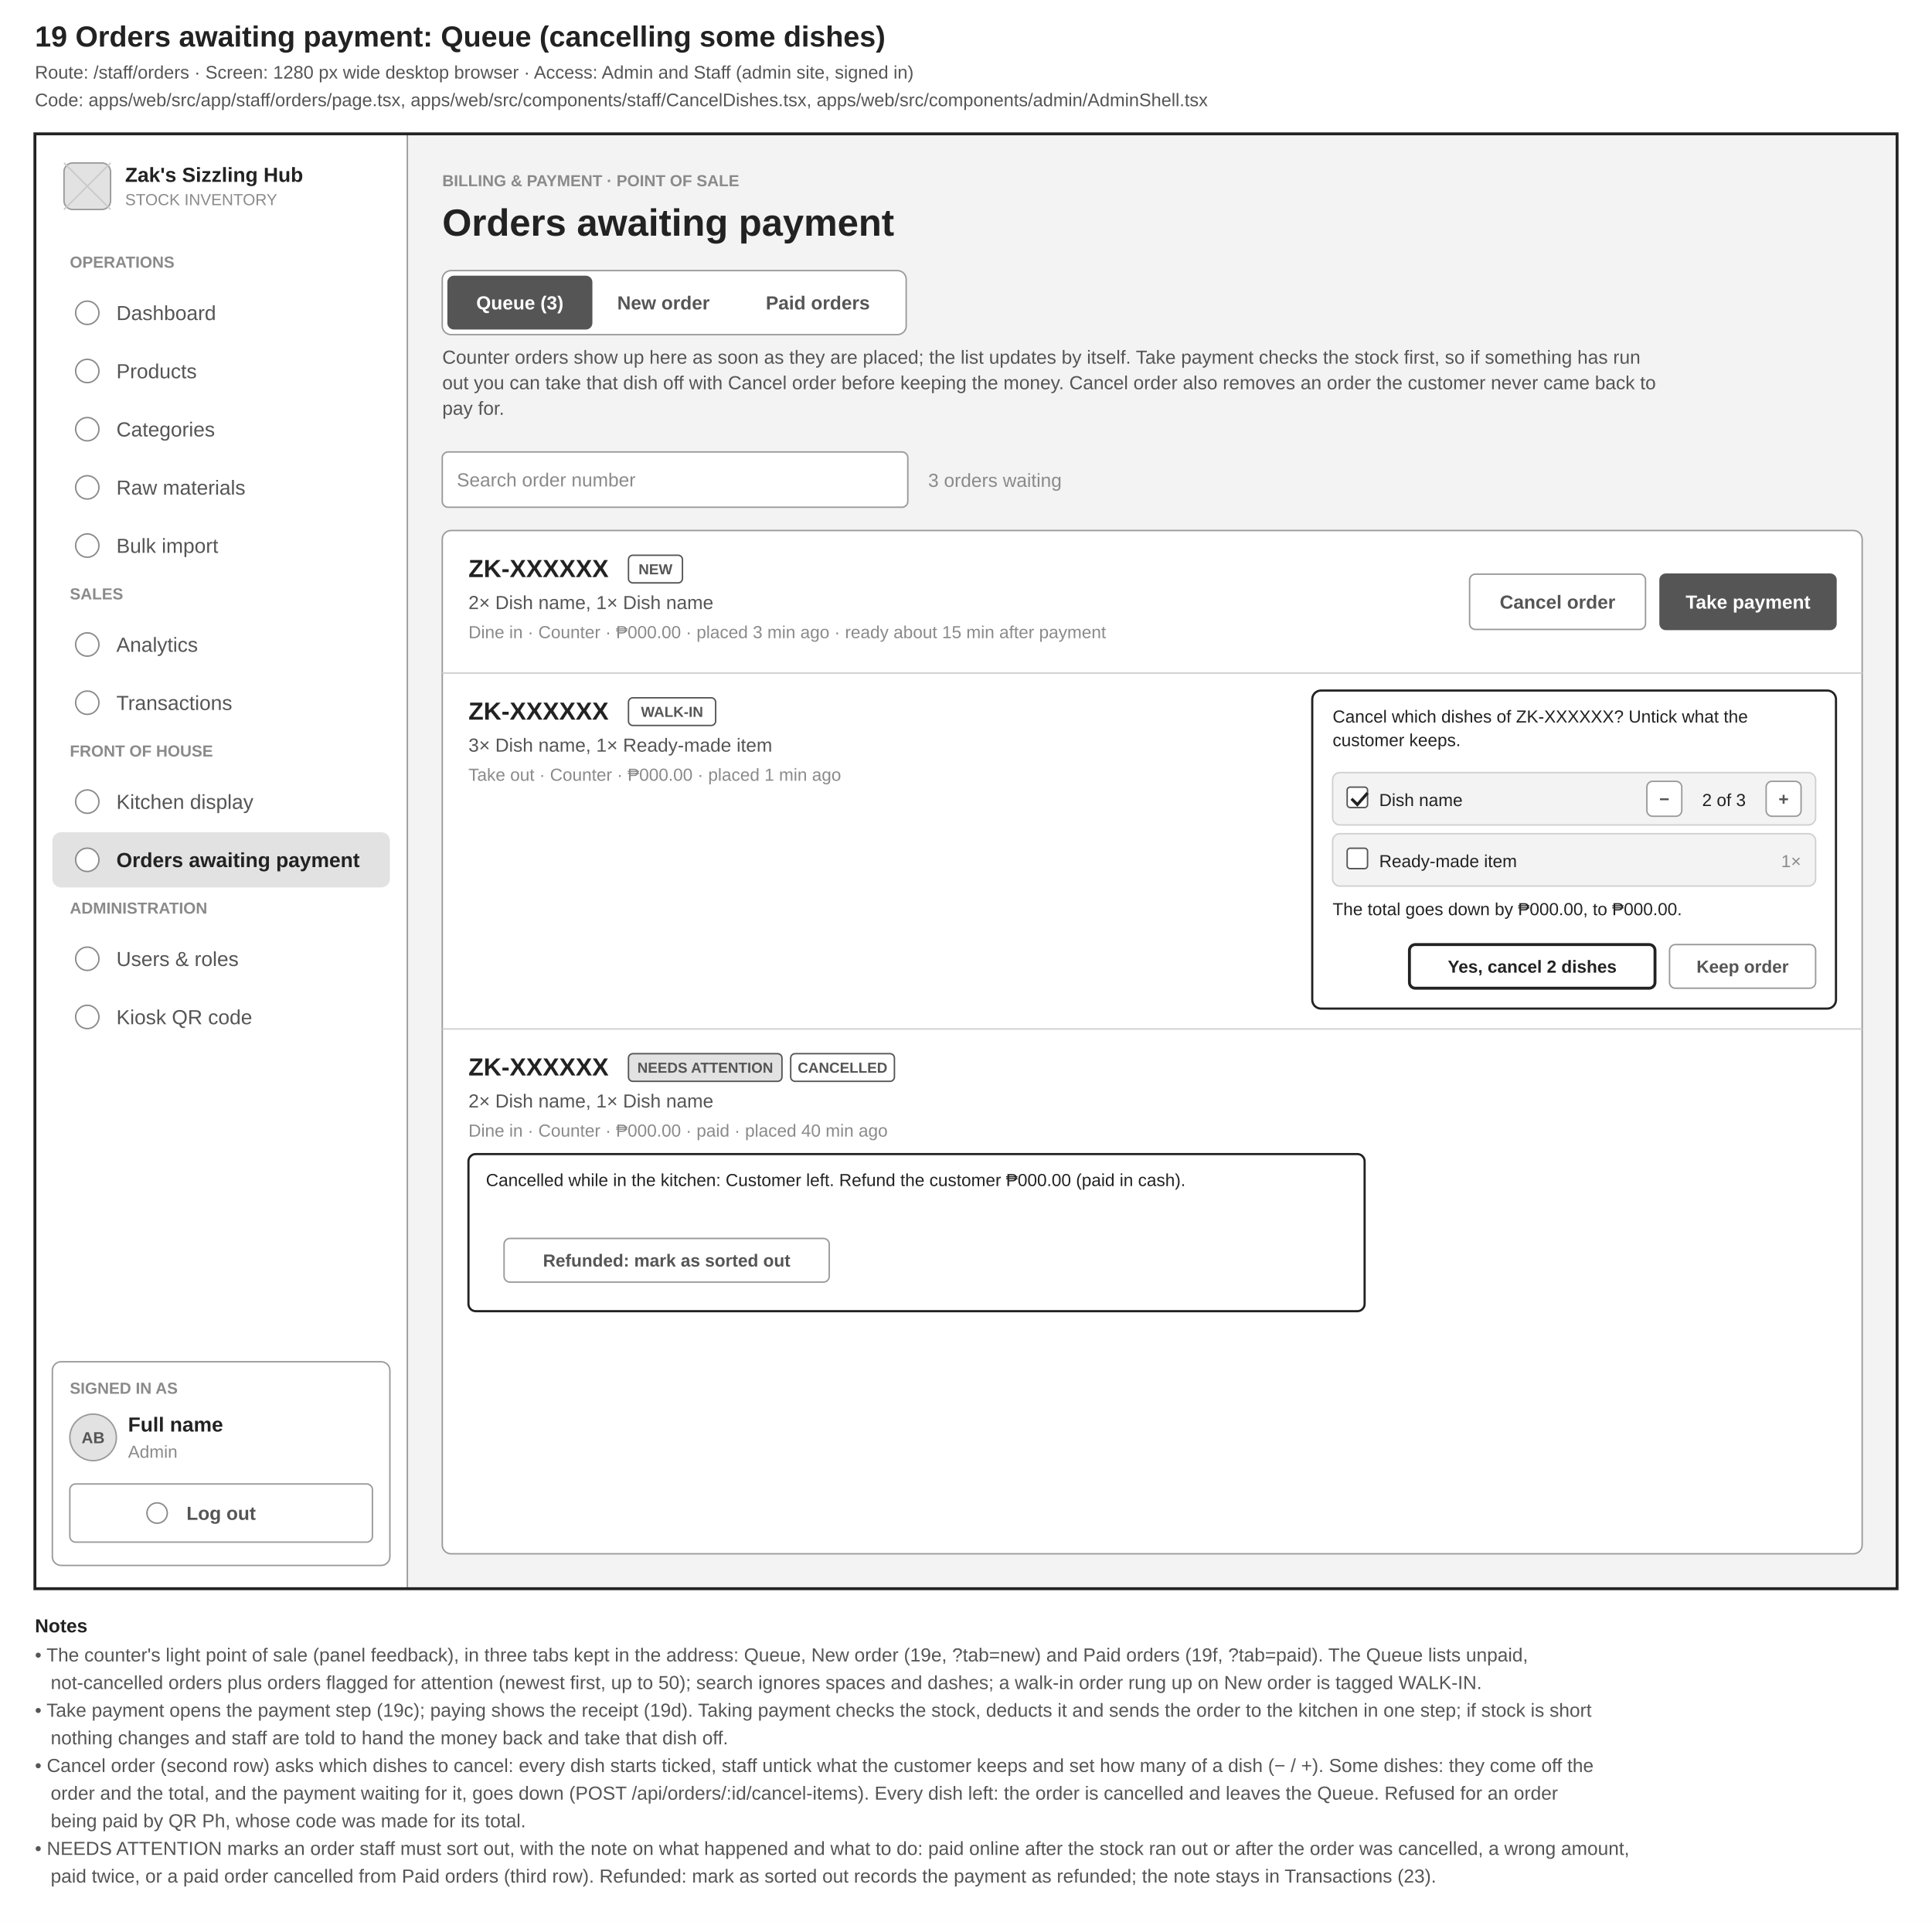
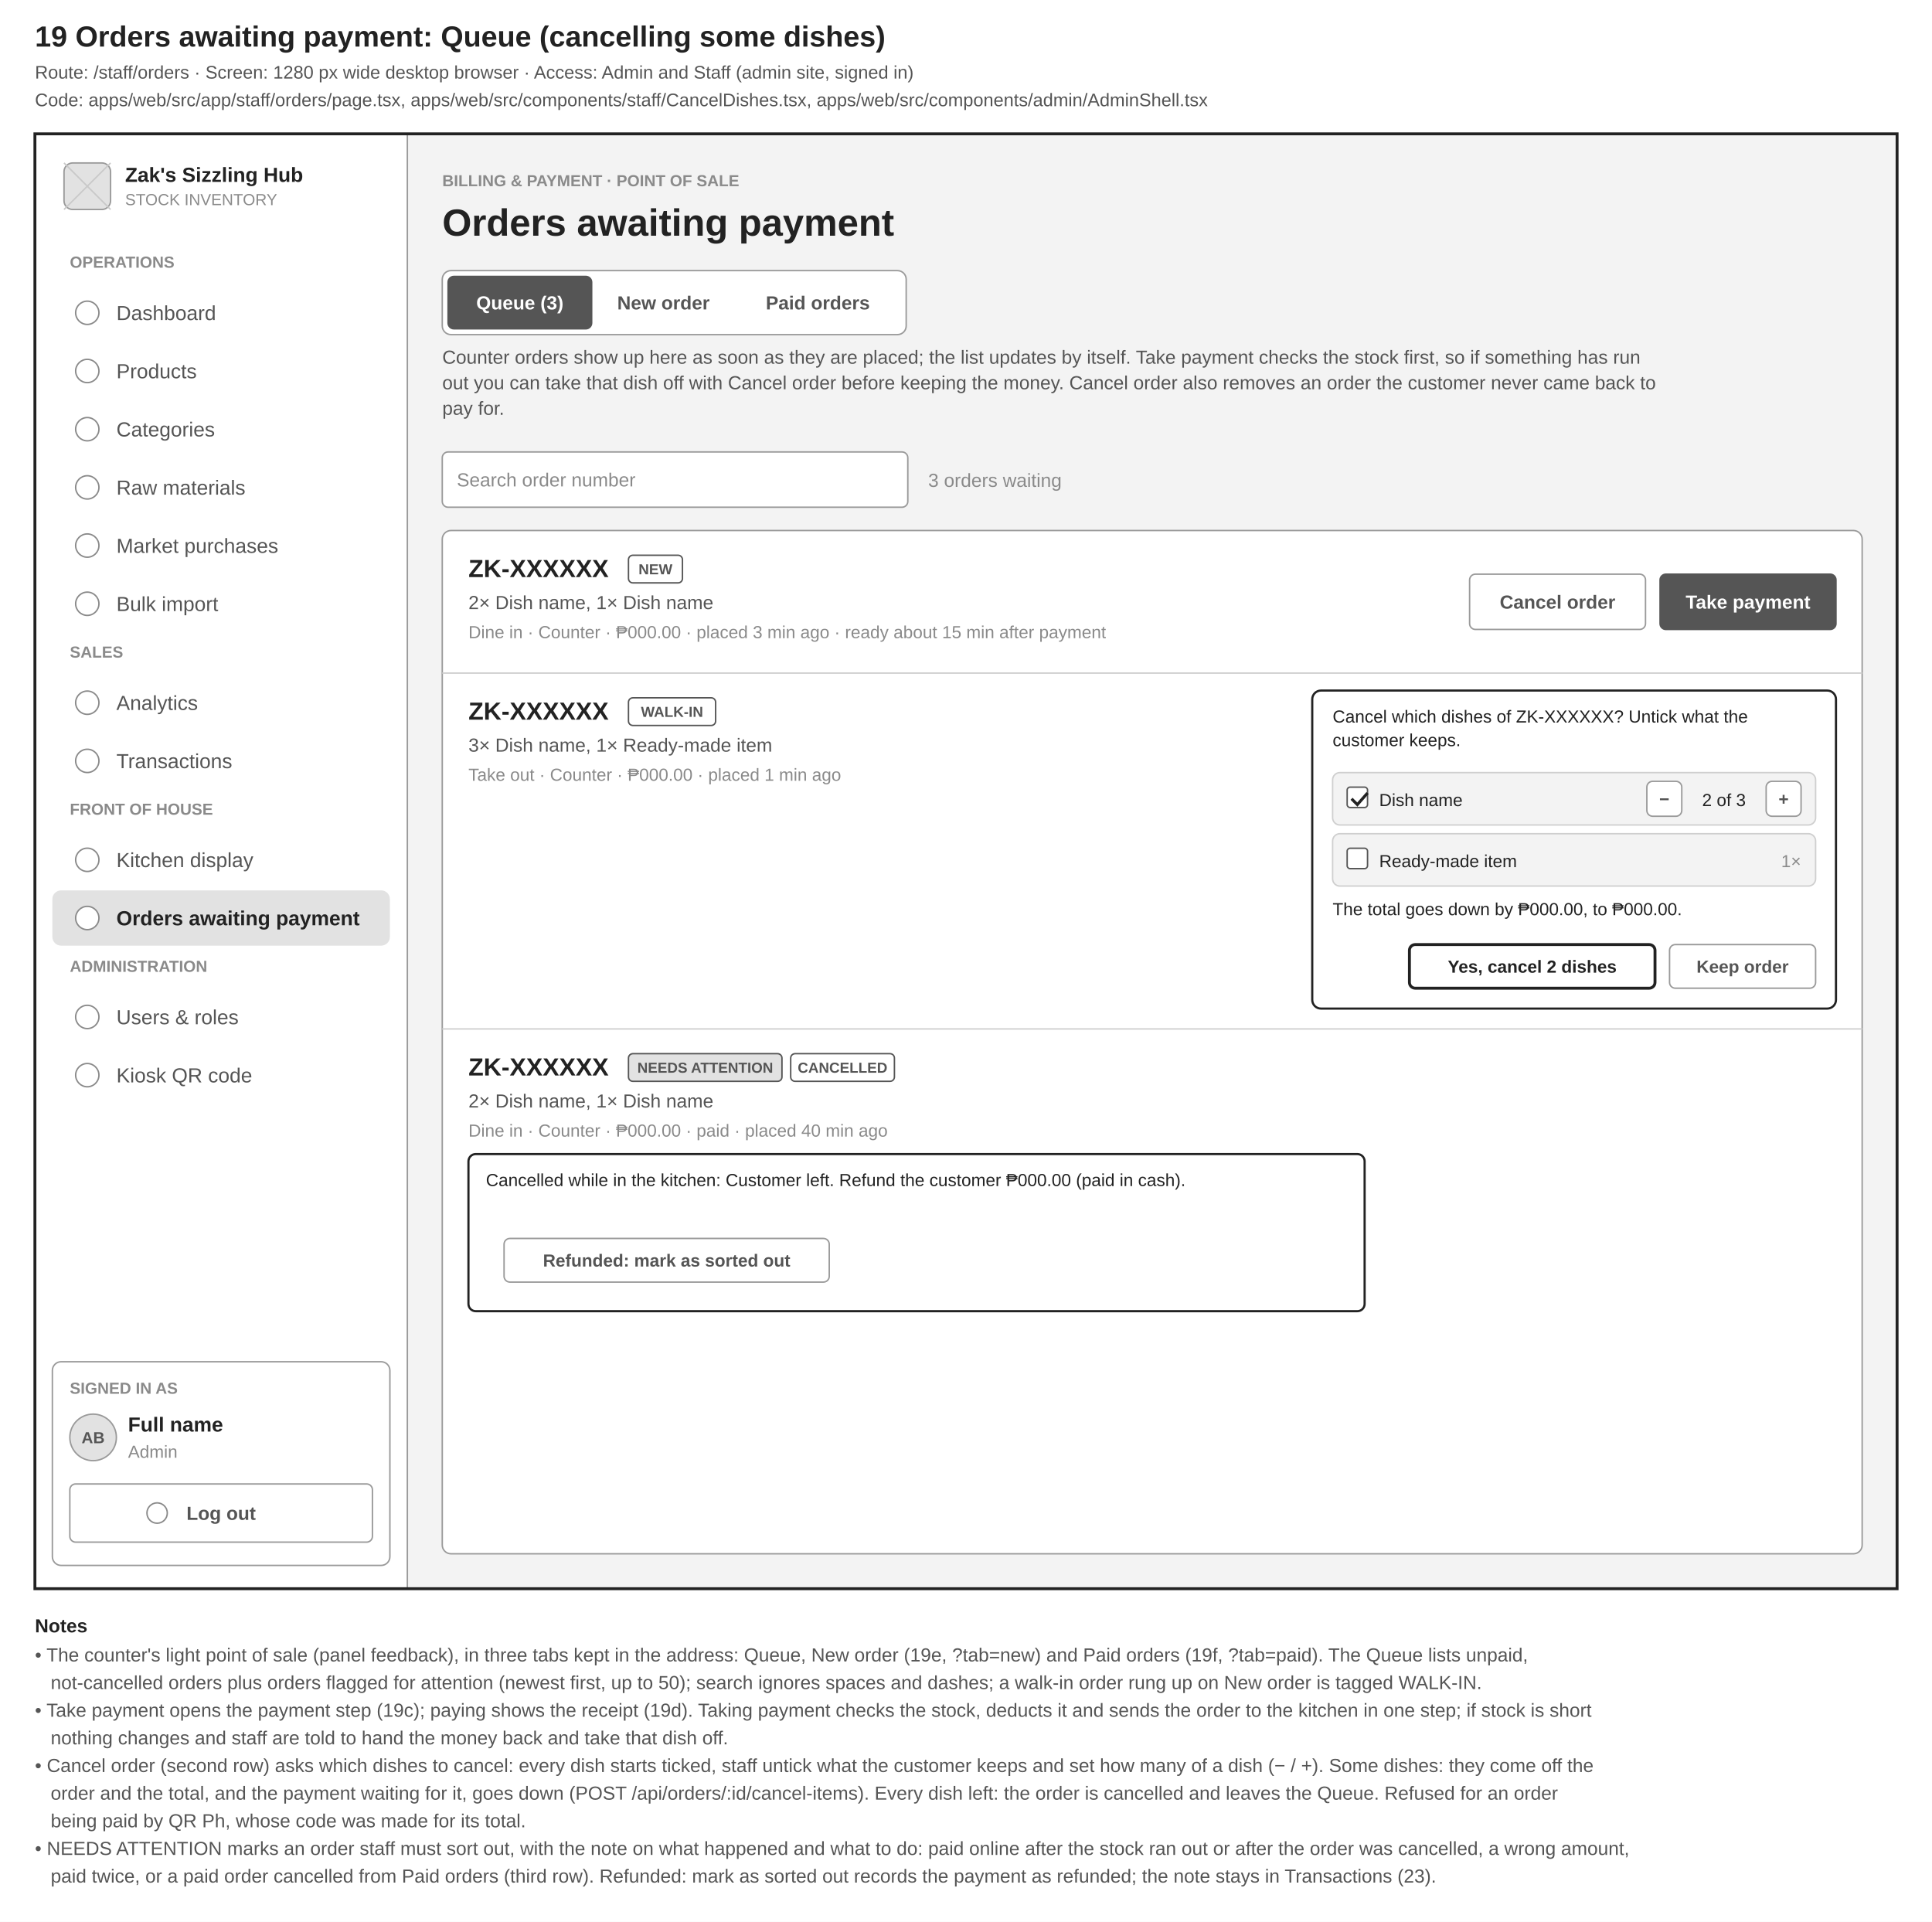
<svg xmlns="http://www.w3.org/2000/svg" width="1328" height="1321" viewBox="0 0 1328 1321">
  <rect x="0" y="0" width="1328" height="1321" fill="#ffffff" />
  <text x="24" y="32" font-family="Arial, Helvetica, sans-serif" font-size="20" font-weight="700" fill="#222222">19  Orders awaiting payment: Queue (cancelling some dishes)</text>
  <text x="24" y="54" font-family="Arial, Helvetica, sans-serif" font-size="12.5" fill="#555555">Route: /staff/orders   ·   Screen: 1280 px wide desktop browser   ·   Access: Admin and Staff (admin site, signed in)</text>
  <text x="24" y="73" font-family="Arial, Helvetica, sans-serif" font-size="12.5" fill="#555555">Code: apps/web/src/app/staff/orders/page.tsx, apps/web/src/components/staff/CancelDishes.tsx, apps/web/src/components/admin/AdminShell.tsx</text>
  <text x="24" y="1122" font-family="Arial, Helvetica, sans-serif" font-size="13" font-weight="700" fill="#222222">Notes</text>
  <text x="24" y="1142" font-family="Arial, Helvetica, sans-serif" font-size="13" fill="#555555" xml:space="preserve">• The counter's light point of sale (panel feedback), in three tabs kept in the address: Queue, New order (19e, ?tab=new) and Paid orders (19f, ?tab=paid). The Queue lists unpaid,</text>
  <text x="24" y="1161" font-family="Arial, Helvetica, sans-serif" font-size="13" fill="#555555" xml:space="preserve">   not-cancelled orders plus orders flagged for attention (newest first, up to 50); search ignores spaces and dashes; a walk-in order rung up on New order is tagged WALK-IN.</text>
  <text x="24" y="1180" font-family="Arial, Helvetica, sans-serif" font-size="13" fill="#555555" xml:space="preserve">• Take payment opens the payment step (19c); paying shows the receipt (19d). Taking payment checks the stock, deducts it and sends the order to the kitchen in one step; if stock is short</text>
  <text x="24" y="1199" font-family="Arial, Helvetica, sans-serif" font-size="13" fill="#555555" xml:space="preserve">   nothing changes and staff are told to hand the money back and take that dish off.</text>
  <text x="24" y="1218" font-family="Arial, Helvetica, sans-serif" font-size="13" fill="#555555" xml:space="preserve">• Cancel order (second row) asks which dishes to cancel: every dish starts ticked, staff untick what the customer keeps and set how many of a dish (− / +). Some dishes: they come off the</text>
  <text x="24" y="1237" font-family="Arial, Helvetica, sans-serif" font-size="13" fill="#555555" xml:space="preserve">   order and the total, and the payment waiting for it, goes down (POST /api/orders/:id/cancel-items). Every dish left: the order is cancelled and leaves the Queue. Refused for an order</text>
  <text x="24" y="1256" font-family="Arial, Helvetica, sans-serif" font-size="13" fill="#555555" xml:space="preserve">   being paid by QR Ph, whose code was made for its total.</text>
  <text x="24" y="1275" font-family="Arial, Helvetica, sans-serif" font-size="13" fill="#555555" xml:space="preserve">• NEEDS ATTENTION marks an order staff must sort out, with the note on what happened and what to do: paid online after the stock ran out or after the order was cancelled, a wrong amount,</text>
  <text x="24" y="1294" font-family="Arial, Helvetica, sans-serif" font-size="13" fill="#555555" xml:space="preserve">   paid twice, or a paid order cancelled from Paid orders (third row). Refunded: mark as sorted out records the payment as refunded; the note stays in Transactions (23).</text>
  <g transform="translate(24,92)">
    <clipPath id="frame">
      <rect x="0" y="0" width="1280" height="1000" />
    </clipPath>
    <g clip-path="url(#frame)">
      <rect x="0" y="0" width="1280" height="1000" fill="#ffffff" />
      <rect x="0" y="0" width="1280" height="1000" rx="0" fill="#f3f3f3" stroke="none" />
      <rect x="0" y="0" width="256" height="1000" rx="0" fill="#ffffff" stroke="none" />
      <line x1="256" y1="0" x2="256" y2="1000" stroke="#9a9a9a" stroke-width="1" />
      <rect x="20" y="20" width="32" height="32" rx="6" fill="#e2e2e2" stroke="#9a9a9a" stroke-width="1" />
      <line x1="20" y1="20" x2="52" y2="52" stroke="#c9c9c9" stroke-width="1" />
      <line x1="52" y1="20" x2="20" y2="52" stroke="#c9c9c9" stroke-width="1" />
      <text x="62" y="33" font-family="Arial, Helvetica, sans-serif" font-size="14" font-weight="700" text-anchor="start" fill="#222222">Zak's Sizzling Hub</text>
      <text x="62" y="49" font-family="Arial, Helvetica, sans-serif" font-size="11" font-weight="400" text-anchor="start" fill="#8a8a8a">STOCK INVENTORY</text>
      <text x="24" y="92" font-family="Arial, Helvetica, sans-serif" font-size="11" font-weight="700" text-anchor="start" fill="#8a8a8a">OPERATIONS</text>
      <circle cx="36" cy="123" r="8" fill="#ffffff" stroke="#8a8a8a" stroke-width="1" />
      <text x="56" y="128" font-family="Arial, Helvetica, sans-serif" font-size="14" font-weight="400" text-anchor="start" fill="#555555">Dashboard</text>
      <circle cx="36" cy="163" r="8" fill="#ffffff" stroke="#8a8a8a" stroke-width="1" />
      <text x="56" y="168" font-family="Arial, Helvetica, sans-serif" font-size="14" font-weight="400" text-anchor="start" fill="#555555">Products</text>
      <circle cx="36" cy="203" r="8" fill="#ffffff" stroke="#8a8a8a" stroke-width="1" />
      <text x="56" y="208" font-family="Arial, Helvetica, sans-serif" font-size="14" font-weight="400" text-anchor="start" fill="#555555">Categories</text>
      <circle cx="36" cy="243" r="8" fill="#ffffff" stroke="#8a8a8a" stroke-width="1" />
      <text x="56" y="248" font-family="Arial, Helvetica, sans-serif" font-size="14" font-weight="400" text-anchor="start" fill="#555555">Raw materials</text>
      <circle cx="36" cy="283" r="8" fill="#ffffff" stroke="#8a8a8a" stroke-width="1" />
-       <text x="56" y="288" font-family="Arial, Helvetica, sans-serif" font-size="14" font-weight="400" text-anchor="start" fill="#555555">Bulk import</text>
-       <text x="24" y="320" font-family="Arial, Helvetica, sans-serif" font-size="11" font-weight="700" text-anchor="start" fill="#8a8a8a">SALES</text>
-       <circle cx="36" cy="351" r="8" fill="#ffffff" stroke="#8a8a8a" stroke-width="1" />
-       <text x="56" y="356" font-family="Arial, Helvetica, sans-serif" font-size="14" font-weight="400" text-anchor="start" fill="#555555">Analytics</text>
+       <text x="56" y="288" font-family="Arial, Helvetica, sans-serif" font-size="14" font-weight="400" text-anchor="start" fill="#555555">Market purchases</text>
+       <circle cx="36" cy="323" r="8" fill="#ffffff" stroke="#8a8a8a" stroke-width="1" />
+       <text x="56" y="328" font-family="Arial, Helvetica, sans-serif" font-size="14" font-weight="400" text-anchor="start" fill="#555555">Bulk import</text>
+       <text x="24" y="360" font-family="Arial, Helvetica, sans-serif" font-size="11" font-weight="700" text-anchor="start" fill="#8a8a8a">SALES</text>
      <circle cx="36" cy="391" r="8" fill="#ffffff" stroke="#8a8a8a" stroke-width="1" />
-       <text x="56" y="396" font-family="Arial, Helvetica, sans-serif" font-size="14" font-weight="400" text-anchor="start" fill="#555555">Transactions</text>
-       <text x="24" y="428" font-family="Arial, Helvetica, sans-serif" font-size="11" font-weight="700" text-anchor="start" fill="#8a8a8a">FRONT OF HOUSE</text>
-       <circle cx="36" cy="459" r="8" fill="#ffffff" stroke="#8a8a8a" stroke-width="1" />
-       <text x="56" y="464" font-family="Arial, Helvetica, sans-serif" font-size="14" font-weight="400" text-anchor="start" fill="#555555">Kitchen display</text>
-       <rect x="12" y="480" width="232" height="38" rx="6" fill="#e2e2e2" stroke="none" />
+       <text x="56" y="396" font-family="Arial, Helvetica, sans-serif" font-size="14" font-weight="400" text-anchor="start" fill="#555555">Analytics</text>
+       <circle cx="36" cy="431" r="8" fill="#ffffff" stroke="#8a8a8a" stroke-width="1" />
+       <text x="56" y="436" font-family="Arial, Helvetica, sans-serif" font-size="14" font-weight="400" text-anchor="start" fill="#555555">Transactions</text>
+       <text x="24" y="468" font-family="Arial, Helvetica, sans-serif" font-size="11" font-weight="700" text-anchor="start" fill="#8a8a8a">FRONT OF HOUSE</text>
      <circle cx="36" cy="499" r="8" fill="#ffffff" stroke="#8a8a8a" stroke-width="1" />
-       <text x="56" y="504" font-family="Arial, Helvetica, sans-serif" font-size="14" font-weight="700" text-anchor="start" fill="#222222">Orders awaiting payment</text>
-       <text x="24" y="536" font-family="Arial, Helvetica, sans-serif" font-size="11" font-weight="700" text-anchor="start" fill="#8a8a8a">ADMINISTRATION</text>
-       <circle cx="36" cy="567" r="8" fill="#ffffff" stroke="#8a8a8a" stroke-width="1" />
-       <text x="56" y="572" font-family="Arial, Helvetica, sans-serif" font-size="14" font-weight="400" text-anchor="start" fill="#555555">Users &amp; roles</text>
+       <text x="56" y="504" font-family="Arial, Helvetica, sans-serif" font-size="14" font-weight="400" text-anchor="start" fill="#555555">Kitchen display</text>
+       <rect x="12" y="520" width="232" height="38" rx="6" fill="#e2e2e2" stroke="none" />
+       <circle cx="36" cy="539" r="8" fill="#ffffff" stroke="#8a8a8a" stroke-width="1" />
+       <text x="56" y="544" font-family="Arial, Helvetica, sans-serif" font-size="14" font-weight="700" text-anchor="start" fill="#222222">Orders awaiting payment</text>
+       <text x="24" y="576" font-family="Arial, Helvetica, sans-serif" font-size="11" font-weight="700" text-anchor="start" fill="#8a8a8a">ADMINISTRATION</text>
      <circle cx="36" cy="607" r="8" fill="#ffffff" stroke="#8a8a8a" stroke-width="1" />
-       <text x="56" y="612" font-family="Arial, Helvetica, sans-serif" font-size="14" font-weight="400" text-anchor="start" fill="#555555">Kiosk QR code</text>
+       <text x="56" y="612" font-family="Arial, Helvetica, sans-serif" font-size="14" font-weight="400" text-anchor="start" fill="#555555">Users &amp; roles</text>
+       <circle cx="36" cy="647" r="8" fill="#ffffff" stroke="#8a8a8a" stroke-width="1" />
+       <text x="56" y="652" font-family="Arial, Helvetica, sans-serif" font-size="14" font-weight="400" text-anchor="start" fill="#555555">Kiosk QR code</text>
      <rect x="12" y="844" width="232" height="140" rx="6" fill="#ffffff" stroke="#9a9a9a" stroke-width="1" />
      <text x="24" y="866" font-family="Arial, Helvetica, sans-serif" font-size="11" font-weight="700" text-anchor="start" fill="#8a8a8a">SIGNED IN AS</text>
      <circle cx="40" cy="896" r="16" fill="#e2e2e2" stroke="#9a9a9a" stroke-width="1" />
      <text x="40" y="900" font-family="Arial, Helvetica, sans-serif" font-size="11" font-weight="700" text-anchor="middle" fill="#555555">AB</text>
      <text x="64" y="892" font-family="Arial, Helvetica, sans-serif" font-size="14" font-weight="700" text-anchor="start" fill="#222222">Full name</text>
      <text x="64" y="910" font-family="Arial, Helvetica, sans-serif" font-size="12" font-weight="400" text-anchor="start" fill="#8a8a8a">Admin</text>
      <rect x="24" y="928" width="208" height="40" rx="4" fill="#ffffff" stroke="#9a9a9a" stroke-width="1" />
      <text x="128.0" y="952.68" font-family="Arial, Helvetica, sans-serif" font-size="13" font-weight="700" text-anchor="middle" fill="#555555">Log out</text>
      <circle cx="84" cy="948" r="7" fill="#ffffff" stroke="#8a8a8a" stroke-width="1" />
      <text x="280" y="36" font-family="Arial, Helvetica, sans-serif" font-size="11" font-weight="700" text-anchor="start" fill="#8a8a8a">BILLING &amp; PAYMENT · POINT OF SALE</text>
      <text x="280" y="70" font-family="Arial, Helvetica, sans-serif" font-size="26" font-weight="700" text-anchor="start" fill="#222222">Orders awaiting payment</text>
      <rect x="280" y="94" width="318.89" height="44" rx="6" fill="#ffffff" stroke="#9a9a9a" stroke-width="1" />
      <rect x="284" y="98" width="98.69" height="36" rx="4" fill="#555555" stroke="#555555" stroke-width="1" />
      <text x="333.345" y="120.68" font-family="Arial, Helvetica, sans-serif" font-size="13" font-weight="700" text-anchor="middle" fill="#ffffff">Queue (3)</text>
      <text x="432.035" y="120.68" font-family="Arial, Helvetica, sans-serif" font-size="13" font-weight="700" text-anchor="middle" fill="#555555">New order</text>
      <text x="538.135" y="120.68" font-family="Arial, Helvetica, sans-serif" font-size="13" font-weight="700" text-anchor="middle" fill="#555555">Paid orders</text>
      <text x="280" y="158" font-family="Arial, Helvetica, sans-serif" font-size="13" font-weight="400" text-anchor="start" fill="#555555">Counter orders show up here as soon as they are placed; the list updates by itself. Take payment checks the stock first, so if something has run</text>
      <text x="280" y="175.55" font-family="Arial, Helvetica, sans-serif" font-size="13" font-weight="400" text-anchor="start" fill="#555555">out you can take that dish off with Cancel order before keeping the money. Cancel order also removes an order the customer never came back to</text>
      <text x="280" y="193.1" font-family="Arial, Helvetica, sans-serif" font-size="13" font-weight="400" text-anchor="start" fill="#555555">pay for.</text>
      <rect x="280" y="218.65" width="320" height="38" rx="4" fill="#ffffff" stroke="#9a9a9a" stroke-width="1" />
      <text x="290" y="242.33" font-family="Arial, Helvetica, sans-serif" font-size="13" font-weight="400" text-anchor="start" fill="#8a8a8a">Search order number</text>
      <text x="614" y="242.65" font-family="Arial, Helvetica, sans-serif" font-size="13" font-weight="400" text-anchor="start" fill="#8a8a8a">3 orders waiting</text>
      <rect x="280" y="272.65" width="976" height="703.35" rx="6" fill="#ffffff" stroke="#9a9a9a" stroke-width="1" />
      <text x="298" y="304.65" font-family="Arial, Helvetica, sans-serif" font-size="17" font-weight="700" text-anchor="start" fill="#222222">ZK-XXXXXX</text>
      <rect x="408" y="289.65" width="37.1" height="19" rx="3" fill="#ffffff" stroke="#555555" stroke-width="1" />
      <text x="426.55" y="302.75" font-family="Arial, Helvetica, sans-serif" font-size="10" font-weight="700" text-anchor="middle" fill="#555555">NEW</text>
      <text x="298" y="326.65" font-family="Arial, Helvetica, sans-serif" font-size="13" font-weight="400" text-anchor="start" fill="#555555">2× Dish name, 1× Dish name</text>
      <text x="298" y="346.65" font-family="Arial, Helvetica, sans-serif" font-size="12" font-weight="400" text-anchor="start" fill="#8a8a8a">Dine in · Counter · ₱000.00 · placed 3 min ago · ready about 15 min after payment</text>
      <rect x="1117.08" y="302.65" width="120.92" height="38" rx="4" fill="#555555" stroke="#555555" stroke-width="1" />
      <text x="1177.54" y="326.33" font-family="Arial, Helvetica, sans-serif" font-size="13" font-weight="700" text-anchor="middle" fill="#ffffff">Take payment</text>
      <rect x="986.16" y="302.65" width="120.92" height="38" rx="4" fill="#ffffff" stroke="#9a9a9a" stroke-width="1" />
      <text x="1046.62" y="326.33" font-family="Arial, Helvetica, sans-serif" font-size="13" font-weight="700" text-anchor="middle" fill="#555555">Cancel order</text>
      <line x1="280" y1="370.65" x2="1256" y2="370.65" stroke="#cfcfcf" stroke-width="1" />
      <text x="298" y="402.65" font-family="Arial, Helvetica, sans-serif" font-size="17" font-weight="700" text-anchor="start" fill="#222222">ZK-XXXXXX</text>
      <rect x="408" y="387.65" width="59.9" height="19" rx="3" fill="#ffffff" stroke="#555555" stroke-width="1" />
      <text x="437.95" y="400.75" font-family="Arial, Helvetica, sans-serif" font-size="10" font-weight="700" text-anchor="middle" fill="#555555">WALK-IN</text>
      <text x="298" y="424.65" font-family="Arial, Helvetica, sans-serif" font-size="13" font-weight="400" text-anchor="start" fill="#555555">3× Dish name, 1× Ready-made item</text>
      <text x="298" y="444.65" font-family="Arial, Helvetica, sans-serif" font-size="12" font-weight="400" text-anchor="start" fill="#8a8a8a">Take out · Counter · ₱000.00 · placed 1 min ago</text>
      <text x="892" y="404.65" font-family="Arial, Helvetica, sans-serif" font-size="12" font-weight="400" text-anchor="start" fill="#222222">Cancel which dishes of ZK-XXXXXX? Untick what the</text>
      <text x="892" y="420.85" font-family="Arial, Helvetica, sans-serif" font-size="12" font-weight="400" text-anchor="start" fill="#222222">customer keeps.</text>
      <rect x="892" y="439.05" width="332" height="36" rx="5" fill="#f3f3f3" stroke="#cfcfcf" stroke-width="1" />
      <rect x="902" y="449.05" width="14" height="14" rx="2" fill="#ffffff" stroke="#555555" stroke-width="1" />
      <path d="M905 457.05 l4 4 l7 -8" fill="none" stroke="#222222" stroke-width="2" />
      <text x="924" y="462.05" font-family="Arial, Helvetica, sans-serif" font-size="12" font-weight="400" text-anchor="start" fill="#222222">Dish name</text>
      <rect x="1108" y="445.05" width="24" height="24" rx="4" fill="#ffffff" stroke="#9a9a9a" stroke-width="1" />
      <text x="1120.0" y="461.37" font-family="Arial, Helvetica, sans-serif" font-size="12" font-weight="700" text-anchor="middle" fill="#555555">−</text>
      <text x="1161" y="462.05" font-family="Arial, Helvetica, sans-serif" font-size="12" font-weight="400" text-anchor="middle" fill="#222222">2 of 3</text>
      <rect x="1190" y="445.05" width="24" height="24" rx="4" fill="#ffffff" stroke="#9a9a9a" stroke-width="1" />
      <text x="1202.0" y="461.37" font-family="Arial, Helvetica, sans-serif" font-size="12" font-weight="700" text-anchor="middle" fill="#555555">+</text>
      <rect x="892" y="481.05" width="332" height="36" rx="5" fill="#f3f3f3" stroke="#cfcfcf" stroke-width="1" />
      <rect x="902" y="491.05" width="14" height="14" rx="2" fill="#ffffff" stroke="#555555" stroke-width="1" />
      <text x="924" y="504.05" font-family="Arial, Helvetica, sans-serif" font-size="12" font-weight="400" text-anchor="start" fill="#222222">Ready-made item</text>
      <text x="1214" y="504.05" font-family="Arial, Helvetica, sans-serif" font-size="12" font-weight="400" text-anchor="end" fill="#8a8a8a">1×</text>
      <text x="892" y="537.05" font-family="Arial, Helvetica, sans-serif" font-size="12" font-weight="400" text-anchor="start" fill="#222222">The total goes down by ₱000.00, to ₱000.00.</text>
      <rect x="1123.6" y="557.25" width="100.4" height="30" rx="4" fill="#ffffff" stroke="#9a9a9a" stroke-width="1" />
      <text x="1173.8" y="576.57" font-family="Arial, Helvetica, sans-serif" font-size="12" font-weight="700" text-anchor="middle" fill="#555555">Keep order</text>
      <rect x="944.8" y="557.25" width="168.8" height="30" rx="4" fill="#ffffff" stroke="#222222" stroke-width="2" />
      <text x="1029.2" y="576.57" font-family="Arial, Helvetica, sans-serif" font-size="12" font-weight="700" text-anchor="middle" fill="#222222">Yes, cancel 2 dishes</text>
      <rect x="878" y="382.65" width="360" height="218.6" rx="6" fill="none" stroke="#222222" stroke-width="1.5" />
      <line x1="280" y1="615.25" x2="1256" y2="615.25" stroke="#cfcfcf" stroke-width="1" />
      <text x="298" y="647.25" font-family="Arial, Helvetica, sans-serif" font-size="17" font-weight="700" text-anchor="start" fill="#222222">ZK-XXXXXX</text>
      <rect x="408" y="632.25" width="105.5" height="19" rx="3" fill="#e2e2e2" stroke="#555555" stroke-width="1" />
      <text x="460.75" y="645.35" font-family="Arial, Helvetica, sans-serif" font-size="10" font-weight="700" text-anchor="middle" fill="#555555">NEEDS ATTENTION</text>
      <rect x="519.5" y="632.25" width="71.3" height="19" rx="3" fill="#ffffff" stroke="#555555" stroke-width="1" />
      <text x="555.15" y="645.35" font-family="Arial, Helvetica, sans-serif" font-size="10" font-weight="700" text-anchor="middle" fill="#555555">CANCELLED</text>
      <text x="298" y="669.25" font-family="Arial, Helvetica, sans-serif" font-size="13" font-weight="400" text-anchor="start" fill="#555555">2× Dish name, 1× Dish name</text>
      <text x="298" y="689.25" font-family="Arial, Helvetica, sans-serif" font-size="12" font-weight="400" text-anchor="start" fill="#8a8a8a">Dine in · Counter · ₱000.00 · paid · placed 40 min ago</text>
      <rect x="298" y="701.25" width="616" height="108" rx="5" fill="#ffffff" stroke="#222222" stroke-width="1.5" />
      <text x="310" y="723.25" font-family="Arial, Helvetica, sans-serif" font-size="12" font-weight="400" text-anchor="start" fill="#222222">Cancelled while in the kitchen: Customer left. Refund the customer ₱000.00 (paid in cash).</text>
      <rect x="322.48" y="759.25" width="223.52" height="30" rx="4" fill="#ffffff" stroke="#9a9a9a" stroke-width="1" />
      <text x="434.24" y="778.57" font-family="Arial, Helvetica, sans-serif" font-size="12" font-weight="700" text-anchor="middle" fill="#555555">Refunded: mark as sorted out</text>
    </g>
    <rect x="0" y="0" width="1280" height="1000" fill="none" stroke="#222222" stroke-width="2" />
  </g>
</svg>
